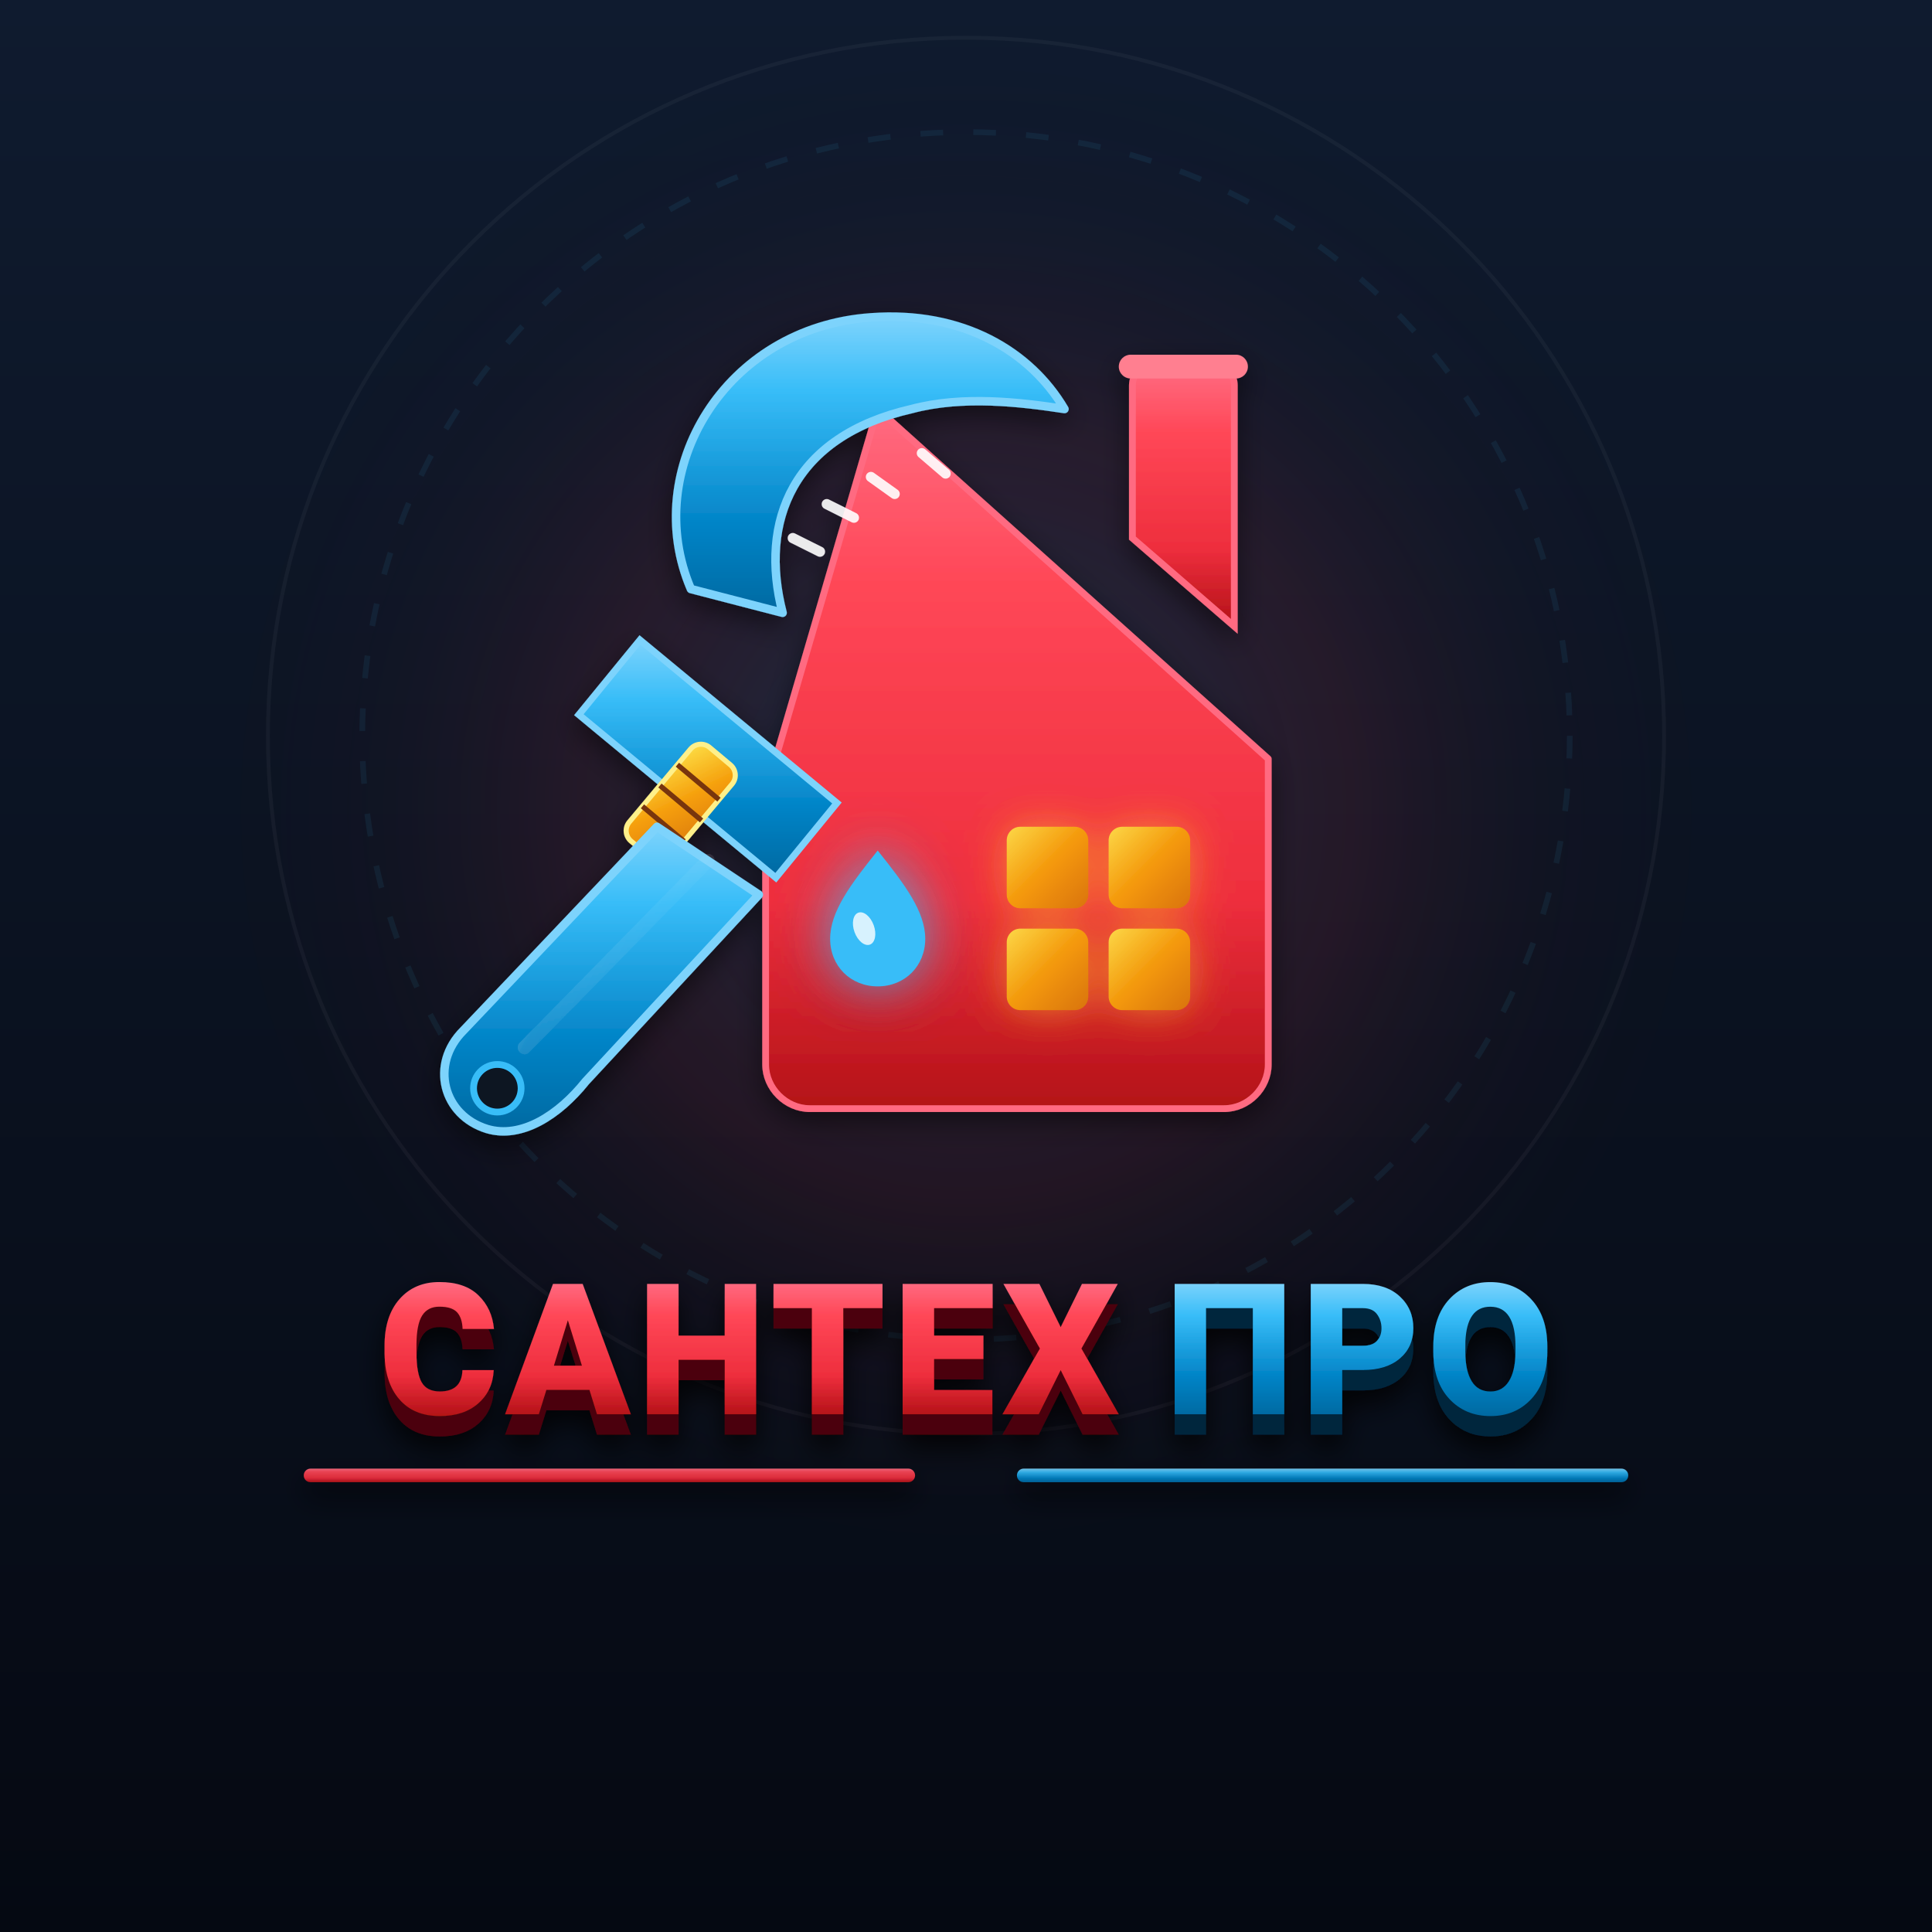
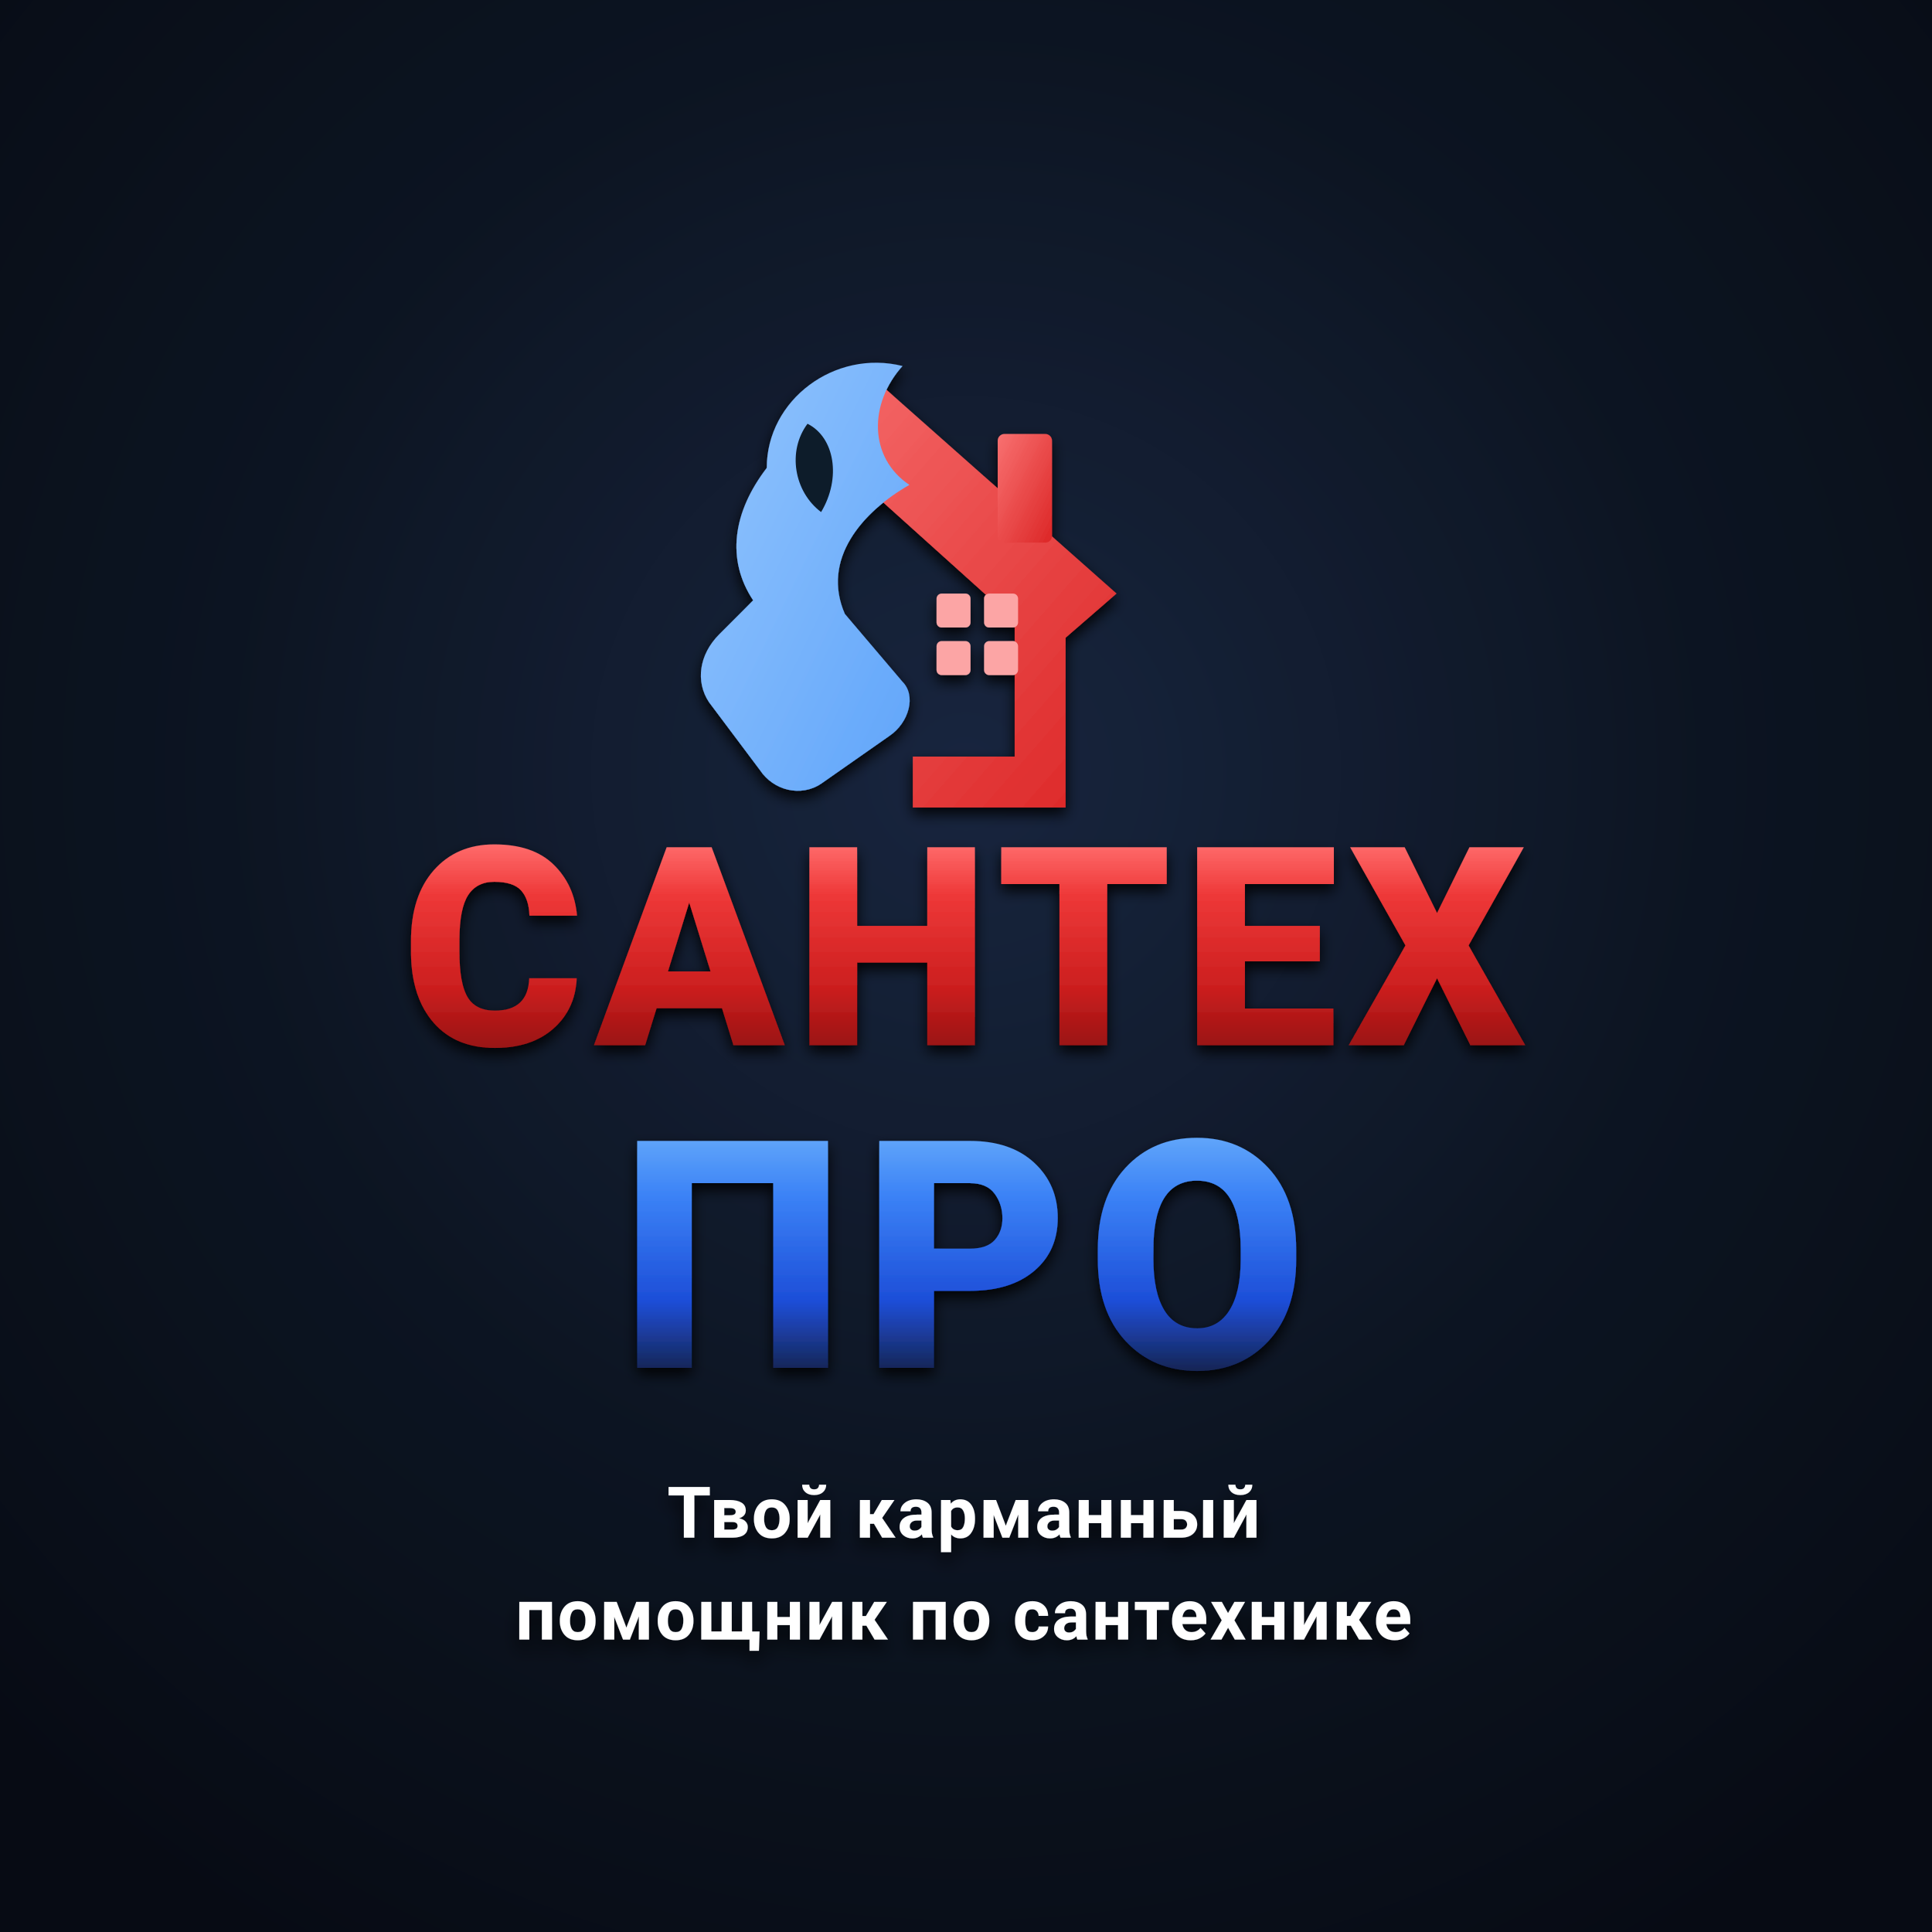
<svg xmlns="http://www.w3.org/2000/svg" viewBox="0 0 512 512" width="512" height="512">
  <defs>
-     <linearGradient id="bgGrad" x1="0%" y1="0%" x2="0%" y2="100%">
-       <stop offset="0%" stop-color="#0f1b2f" />
-       <stop offset="45%" stop-color="#0b1322" />
-       <stop offset="100%" stop-color="#050912" />
+     <radialGradient id="bgGradMask" cx="50%" cy="40%" r="70%">
+       <stop offset="0%" stop-color="#1b2a47" />
+       <stop offset="55%" stop-color="#0e1726" />
+       <stop offset="100%" stop-color="#080d17" />
+     </radialGradient>
+     <filter id="shadow3dMask" x="-20%" y="-20%" width="140%" height="140%">
+       <feDropShadow dx="0" dy="6" stdDeviation="5" flood-color="#000000" flood-opacity="0.8" />
+       <feDropShadow dx="0" dy="2" stdDeviation="2" flood-color="#000000" flood-opacity="0.9" />
+     </filter>
+     <filter id="subtleShadowMask" x="-20%" y="-20%" width="140%" height="140%">
+       <feDropShadow dx="0" dy="3" stdDeviation="2.5" flood-color="#000000" flood-opacity="0.7" />
+     </filter>
+     <linearGradient id="red3dMask" x1="0%" y1="0%" x2="0%" y2="100%">
+       <stop offset="0%" stop-color="#ff6b6b" />
+       <stop offset="25%" stop-color="#ee3838" />
+       <stop offset="70%" stop-color="#cc1f1f" />
+       <stop offset="100%" stop-color="#991212" />
    </linearGradient>
-     <radialGradient id="centerGlow" cx="50%" cy="42%" r="50%">
-       <stop offset="0%" stop-color="#0284c7" stop-opacity="0.25" />
-       <stop offset="40%" stop-color="#ff4757" stop-opacity="0.10" />
-       <stop offset="80%" stop-color="#000000" stop-opacity="0" />
-     </radialGradient>
-     <linearGradient id="rubyGrad" x1="0%" y1="0%" x2="0%" y2="100%">
-       <stop offset="0%" stop-color="#ff6b81" />
-       <stop offset="25%" stop-color="#ff4757" />
-       <stop offset="70%" stop-color="#ee2e3d" />
-       <stop offset="100%" stop-color="#b31217" />
+     <linearGradient id="blue3dMask" x1="0%" y1="0%" x2="0%" y2="100%">
+       <stop offset="0%" stop-color="#60a5fa" />
+       <stop offset="25%" stop-color="#3b82f6" />
+       <stop offset="70%" stop-color="#1d4ed8" />
+       <stop offset="100%" stop-color="#172554" />
    </linearGradient>
-     <linearGradient id="cyanGrad" x1="0%" y1="0%" x2="0%" y2="100%">
-       <stop offset="0%" stop-color="#7dd3fc" />
-       <stop offset="25%" stop-color="#38bdf8" />
-       <stop offset="70%" stop-color="#0284c7" />
-       <stop offset="100%" stop-color="#0369a1" />
+     <linearGradient id="wrenchGradMask" x1="0%" y1="0%" x2="100%" y2="100%">
+       <stop offset="0%" stop-color="#93c5fd" />
+       <stop offset="100%" stop-color="#60a5fa" />
    </linearGradient>
-     <linearGradient id="goldGrad" x1="0%" y1="0%" x2="100%" y2="100%">
-       <stop offset="0%" stop-color="#fde047" />
-       <stop offset="50%" stop-color="#f59e0b" />
-       <stop offset="100%" stop-color="#d97706" />
+     <linearGradient id="houseGradMask" x1="0%" y1="0%" x2="100%" y2="100%">
+       <stop offset="0%" stop-color="#f87171" />
+       <stop offset="100%" stop-color="#dc2626" />
    </linearGradient>
-     <linearGradient id="chromeSheen" x1="0%" y1="0%" x2="100%" y2="50%">
-       <stop offset="0%" stop-color="#ffffff" stop-opacity="0.6" />
-       <stop offset="40%" stop-color="#ffffff" stop-opacity="0.1" />
-       <stop offset="100%" stop-color="#ffffff" stop-opacity="0" />
-     </linearGradient>
-     <filter id="shadow3D" x="-30%" y="-30%" width="160%" height="160%">
-       <feDropShadow dx="0" dy="10" stdDeviation="10" flood-color="#000000" flood-opacity="0.75" />
-       <feDropShadow dx="0" dy="3" stdDeviation="4" flood-color="#000000" flood-opacity="0.5" />
-     </filter>
-     <filter id="textShadow" x="-20%" y="-20%" width="140%" height="140%">
-       <feDropShadow dx="0" dy="4" stdDeviation="4" flood-color="#000000" flood-opacity="0.8" />
-     </filter>
  </defs>
-   <rect width="512" height="512" fill="url(#bgGrad)" />
-   <rect width="512" height="512" fill="url(#centerGlow)" />
-   <circle cx="256" cy="195" r="160" fill="none" stroke="#38bdf8" stroke-opacity="0.08" stroke-width="1.5" stroke-dasharray="6 8" />
-   <circle cx="256" cy="195" r="185" fill="none" stroke="#ffffff" stroke-opacity="0.04" stroke-width="1" />
-   <g transform="translate(256, 256) scale(0.9) translate(-256, -256)">
-     <g filter="url(#shadow3D)">
-       <g>
-         <path d="M 230 92               L 345 195               L 345 285               C 345 292, 339 298, 332 298               L 210 298               C 203 298, 197 292, 197 285               L 197 205               Z" fill="url(#rubyGrad)" stroke="#ff6b81" stroke-width="2" stroke-linejoin="round" />
-         <path d="M 305 130               L 305 85               C 305 82, 307 80, 310 80               L 330 80               C 333 80, 335 82, 335 85               L 335 156               Z" fill="url(#rubyGrad)" stroke="#ff6b81" stroke-width="2" />
-         <rect x="301" y="76" width="38" height="7" rx="3.5" fill="#ff7f90" />
-         <g fill="url(#goldGrad)" opacity="0.95" filter="drop-shadow(0 0 6px rgba(251,191,36,0.6))">
-           <rect x="268" y="215" width="24" height="24" rx="4" />
-           <rect x="298" y="215" width="24" height="24" rx="4" />
-           <rect x="268" y="245" width="24" height="24" rx="4" />
-           <rect x="298" y="245" width="24" height="24" rx="4" />
-         </g>
-       </g>
-       <g>
-         <path d="M 175 145               C 160 110, 185 68, 228 65               C 255 63, 275 75, 285 92               C 272 90, 255 88, 240 92               C 205 100, 195 125, 202 152               Z" fill="url(#cyanGrad)" stroke="#7dd3fc" stroke-width="2.5" stroke-linejoin="round" />
-         <path d="M 205 130 L 213 134 M 215 120 L 223 124 M 228 112 L 235 117 M 243 105 L 250 111" stroke="#ffffff" stroke-width="3" stroke-linecap="round" opacity="0.9" />
-         <path d="M 160 160               L 218 208               L 200 230               L 142 182               Z" fill="url(#cyanGrad)" stroke="#7dd3fc" stroke-width="2" />
-         <g transform="translate(172, 208) rotate(40)">
-           <rect x="-8" y="-18" width="16" height="36" rx="4" fill="url(#goldGrad)" stroke="#fef08a" stroke-width="1.5" />
-           <line x1="-8" y1="-8" x2="8" y2="-8" stroke="#78350f" stroke-width="1.5" />
-           <line x1="-8" y1="0" x2="8" y2="0" stroke="#78350f" stroke-width="1.5" />
-           <line x1="-8" y1="8" x2="8" y2="8" stroke="#78350f" stroke-width="1.5" />
-         </g>
-         <path d="M 165 215               L 108 275               C 98 285, 102 300, 115 304               C 125 307, 136 300, 144 290               L 195 235               Z" fill="url(#cyanGrad)" stroke="#7dd3fc" stroke-width="2.5" stroke-linejoin="round" />
-         <circle cx="118" cy="292" r="7" fill="#0b1322" stroke="#38bdf8" stroke-width="2" />
-         <path d="M 180 225 L 126 280" stroke="url(#chromeSheen)" stroke-width="4" stroke-linecap="round" />
-       </g>
-       <g transform="translate(230, 240)">
-         <path d="M 0 -18               C 8 -8, 14 0, 14 8               C 14 16, 8 22, 0 22               C -8 22, -14 16, -14 8               C -14 0, -8 -8, 0 -18               Z" fill="#38bdf8" filter="drop-shadow(0 0 8px rgba(56,189,248,0.8))" />
-         <ellipse cx="-4" cy="5" rx="3" ry="5" fill="#ffffff" opacity="0.8" transform="rotate(-20 -4 5)" />
-       </g>
+   <rect width="512" height="512" fill="url(#bgGradMask)" />
+   <rect width="512" height="512" fill="#000" opacity="0.12" />
+   <g transform="translate(25, 25) scale(0.9)">
+     <g transform="translate(186, 75)" filter="url(#shadow3dMask)">
+       <path d="M 45 10                 L 115 72                 L 100 85                 L 100 135                 L 55 135                 L 55 120                 L 85 120                 L 85 80                 L 45 44                 L 20 67                L 5 53 Z" fill="url(#houseGradMask)" />
+       <rect x="80" y="25" width="16" height="32" rx="2" fill="url(#houseGradMask)" />
+       <rect x="62" y="72" width="10" height="10" rx="1.5" fill="#fca5a5" />
+       <rect x="76" y="72" width="10" height="10" rx="1.5" fill="#fca5a5" />
+       <rect x="62" y="86" width="10" height="10" rx="1.5" fill="#fca5a5" />
+       <rect x="76" y="86" width="10" height="10" rx="1.5" fill="#fca5a5" />
+       <path d="M 12 35                 C 12 15, 32 0, 52 5                 C 42 16, 42 32, 54 40                C 40 48, 28 62, 35 78                L 52 98                C 56 102, 54 110, 48 114                L 28 128                C 22 132, 14 130, 10 124                L -5 104                C -9 98, -8 90, -2 84                L 8 74                C 0 62, 2 48, 12 35 Z" fill="url(#wrenchGradMask)" />
+       <path d="M 24 22 C 18 30, 20 42, 28 48 C 34 38, 32 26, 24 22 Z" fill="#0d1b2a" />
    </g>
-     <g filter="url(#textShadow)" transform="translate(256, 388)">
-       <text x="0" y="6" text-anchor="middle" font-family="-apple-system, BlinkMacSystemFont, 'Montserrat', 'Segoe UI', Roboto, 'Arial Black', sans-serif" font-weight="900" font-size="54" letter-spacing="2">
-         <tspan fill="#4c0508">САНТЕХ </tspan>
-         <tspan fill="#04273e">ПРО</tspan>
-       </text>
-       <text x="0" y="0" text-anchor="middle" font-family="-apple-system, BlinkMacSystemFont, 'Montserrat', 'Segoe UI', Roboto, 'Arial Black', sans-serif" font-weight="900" font-size="54" letter-spacing="2">
-         <tspan fill="url(#rubyGrad)">САНТЕХ </tspan>
-         <tspan fill="url(#cyanGrad)">ПРО</tspan>
-       </text>
-       <g opacity="0.9">
-         <rect x="-195" y="16" width="180" height="4" rx="2" fill="url(#rubyGrad)" />
-         <rect x="15" y="16" width="180" height="4" rx="2" fill="url(#cyanGrad)" />
-       </g>
+     <g filter="url(#shadow3dMask)">
+       <text x="256" y="280" text-anchor="middle" font-family="system-ui, -apple-system, 'SF Pro Display', Roboto, 'Segoe UI', sans-serif" font-size="82" font-weight="900" letter-spacing="3" fill="url(#red3dMask)">САНТЕХ</text>
+     </g>
+     <g filter="url(#shadow3dMask)">
+       <text x="256" y="375" text-anchor="middle" font-family="system-ui, -apple-system, 'SF Pro Display', Roboto, 'Segoe UI', sans-serif" font-size="94" font-weight="900" letter-spacing="5" fill="url(#blue3dMask)">ПРО</text>
+     </g>
+     <g filter="url(#subtleShadowMask)">
+       <text x="256" y="425" text-anchor="middle" font-family="system-ui, -apple-system, 'SF Pro Text', Roboto, 'Segoe UI', sans-serif" font-size="21" font-weight="700" letter-spacing="0.5" fill="#ffffff">Твой карманный</text>
+       <text x="256" y="455" text-anchor="middle" font-family="system-ui, -apple-system, 'SF Pro Text', Roboto, 'Segoe UI', sans-serif" font-size="21" font-weight="700" letter-spacing="0.5" fill="#ffffff">помощник по сантехнике</text>
    </g>
  </g>
</svg>
